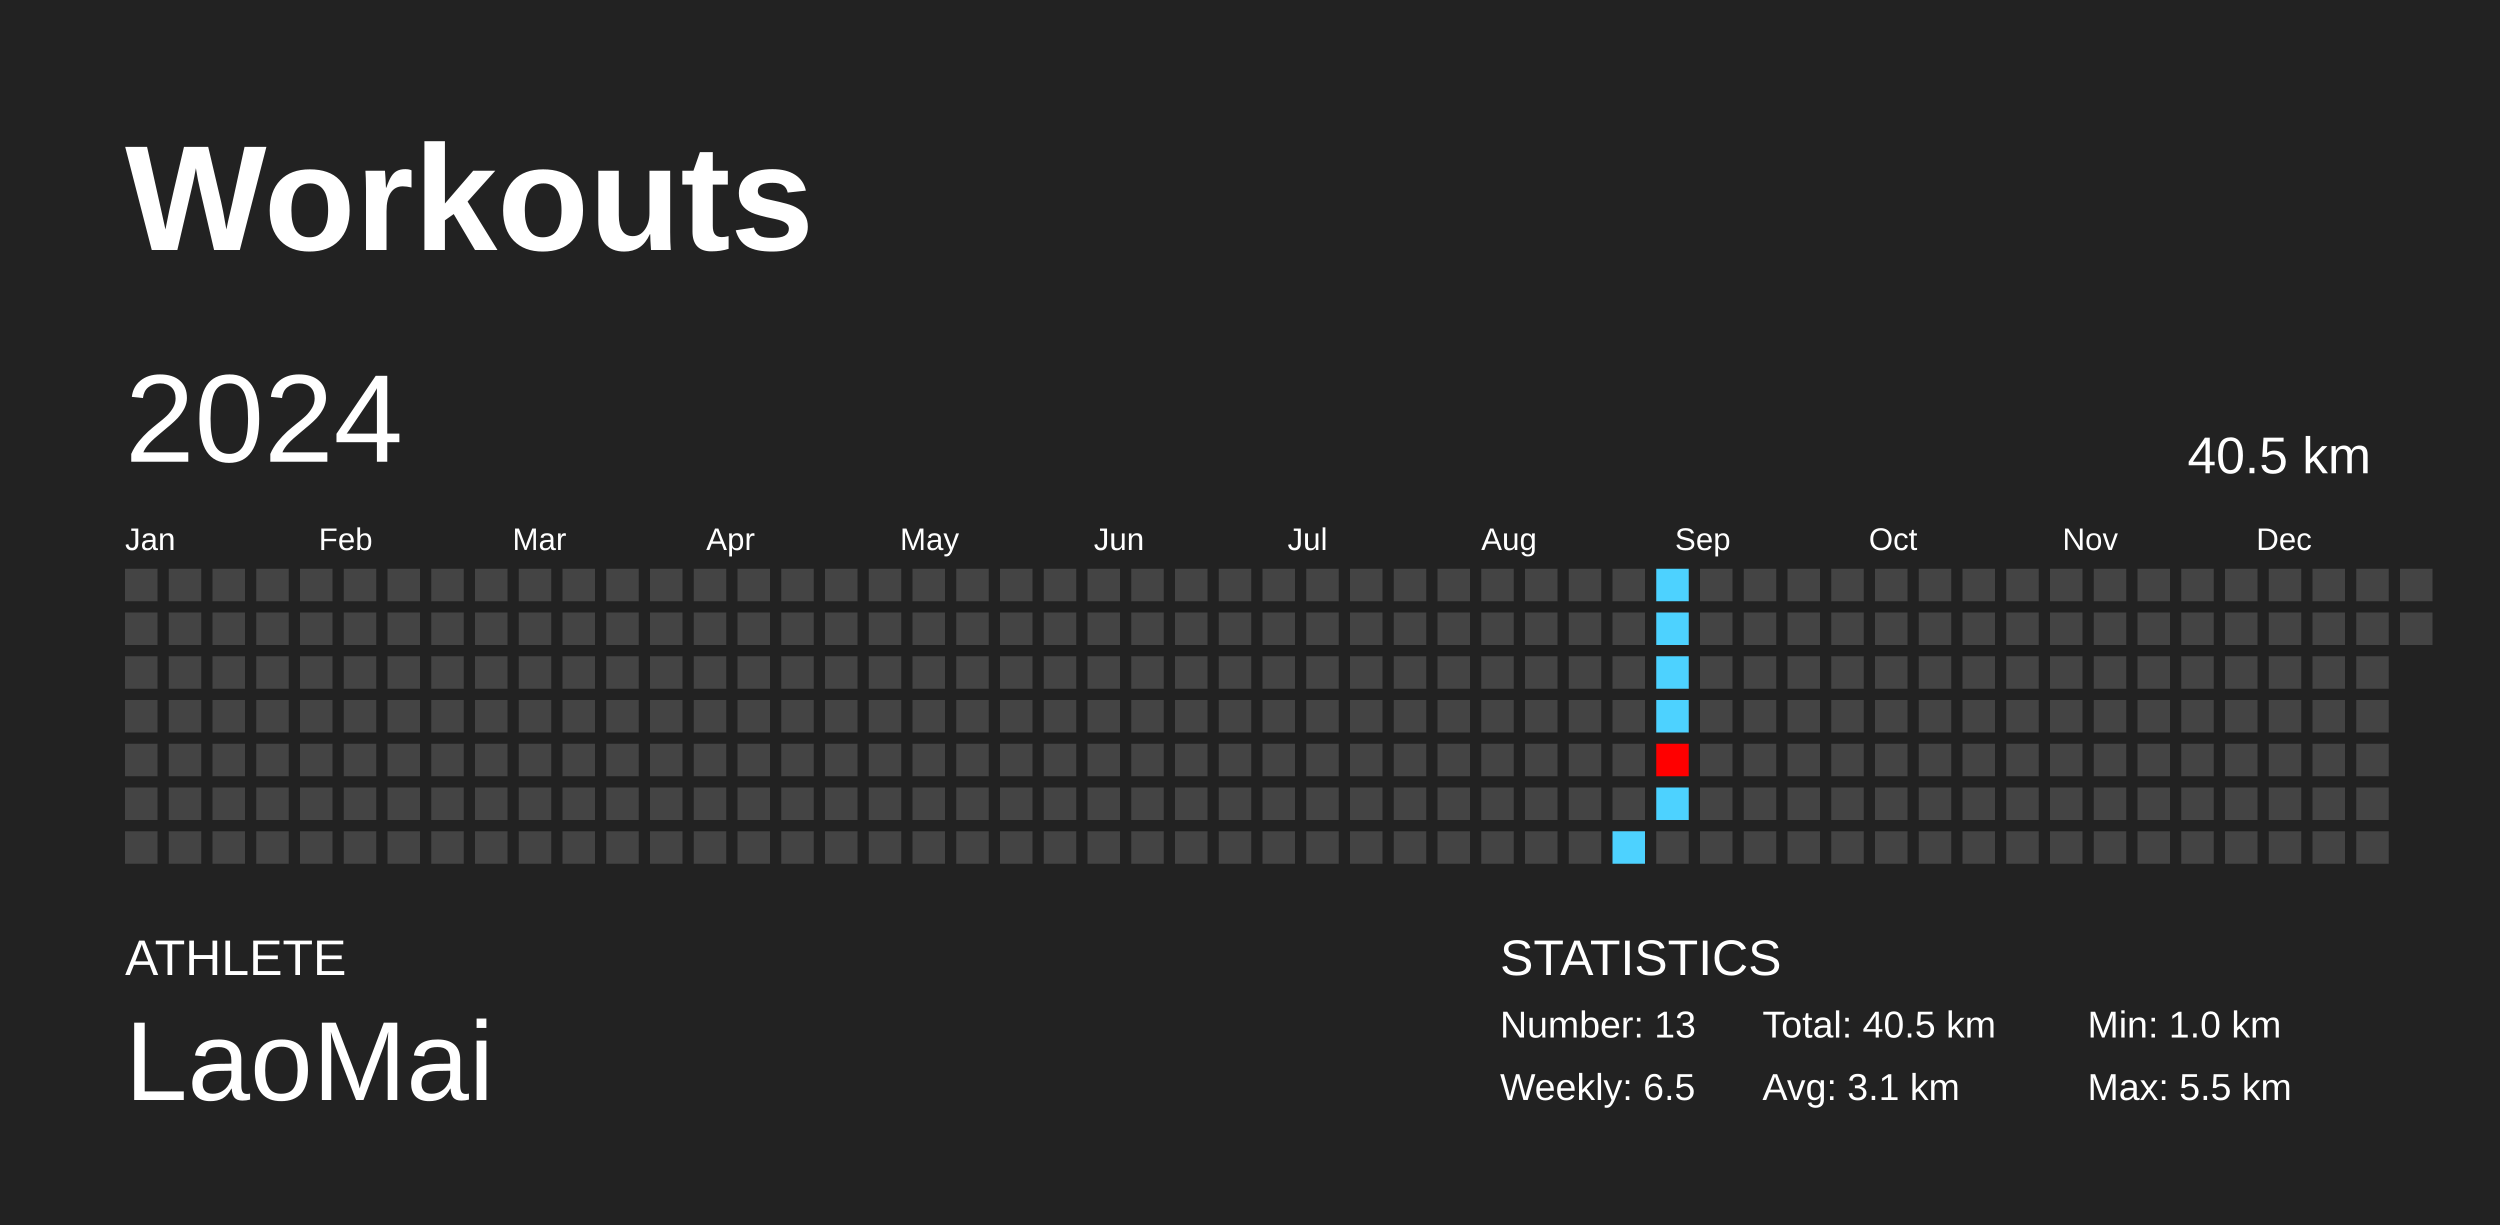
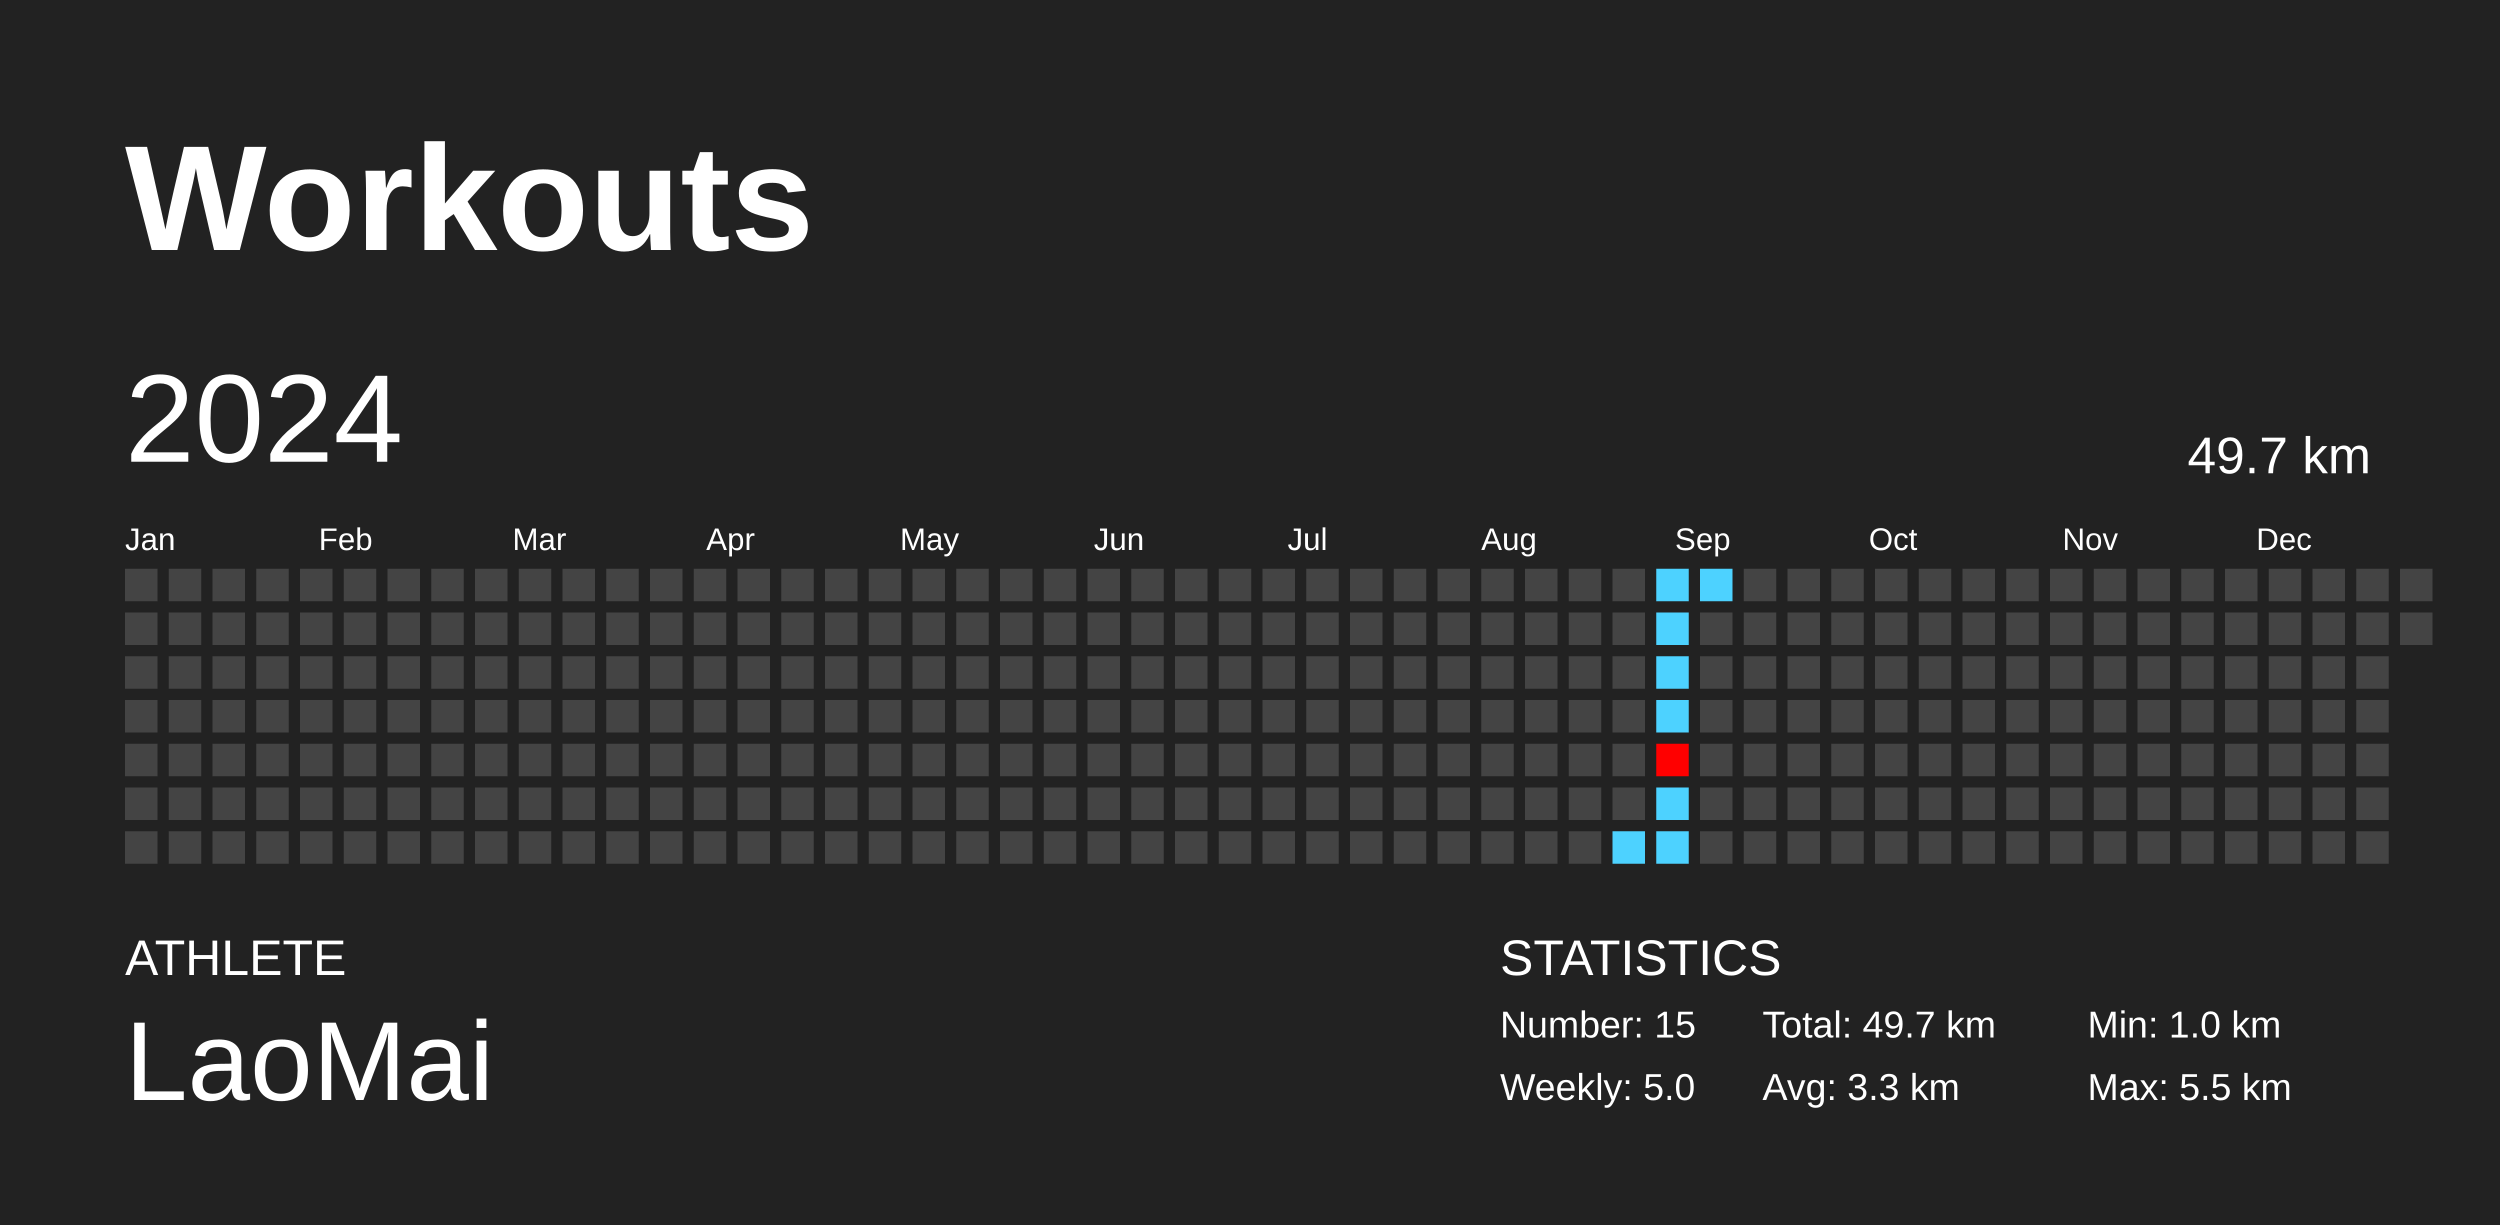
<svg xmlns="http://www.w3.org/2000/svg" baseProfile="full" height="98mm" version="1.1" viewBox="0,0,200,98" width="200mm">
  <defs />
  <rect fill="#222222" height="98" width="200" x="0" y="0" />
  <text fill="#FFFFFF" style="font-size:12px; font-family:Arial; font-weight:bold;" x="10" y="20">Workouts</text>
  <text fill="#FFFFFF" style="font-size:4px; font-family:Arial" x="10" y="78">ATHLETE</text>
  <text fill="#FFFFFF" style="font-size:9px; font-family:Arial" x="10" y="88">LaoMai</text>
  <text fill="#FFFFFF" style="font-size:4px; font-family:Arial" x="120" y="78">STATISTICS</text>
-   <text fill="#FFFFFF" style="font-size:3px; font-family:Arial" x="120" y="83">Number: 13</text>
-   <text fill="#FFFFFF" style="font-size:3px; font-family:Arial" x="120" y="88">Weekly: 6.5</text>
-   <text fill="#FFFFFF" style="font-size:3px; font-family:Arial" x="141" y="83">Total: 40.5 km</text>
-   <text fill="#FFFFFF" style="font-size:3px; font-family:Arial" x="141" y="88">Avg: 3.1 km</text>
+   <text fill="#FFFFFF" style="font-size:3px; font-family:Arial" x="120" y="83">Number: 15</text>
+   <text fill="#FFFFFF" style="font-size:3px; font-family:Arial" x="120" y="88">Weekly: 5.0</text>
+   <text fill="#FFFFFF" style="font-size:3px; font-family:Arial" x="141" y="83">Total: 49.7 km</text>
+   <text fill="#FFFFFF" style="font-size:3px; font-family:Arial" x="141" y="88">Avg: 3.3 km</text>
  <text fill="#FFFFFF" style="font-size:3px; font-family:Arial" x="167" y="83">Min: 1.0 km</text>
  <text fill="#FFFFFF" style="font-size:3px; font-family:Arial" x="167" y="88">Max: 5.5 km</text>
  <text dominant-baseline="hanging" fill="#FFFFFF" style="font-size:10.0px; font-family:Arial;" x="10" y="30">2024</text>
-   <text dominant-baseline="hanging" fill="#FFFFFF" style="font-size:4.125px; font-family:Arial;" x="175" y="35">40.5 km</text>
+   <text dominant-baseline="hanging" fill="#FFFFFF" style="font-size:4.125px; font-family:Arial;" x="175" y="35">49.7 km</text>
  <text fill="#FFFFFF" style="font-size:2.5px; font-family:Arial" x="10.0" y="44">Jan</text>
  <text fill="#FFFFFF" style="font-size:2.5px; font-family:Arial" x="25.5" y="44">Feb</text>
  <text fill="#FFFFFF" style="font-size:2.5px; font-family:Arial" x="41.0" y="44">Mar</text>
  <text fill="#FFFFFF" style="font-size:2.5px; font-family:Arial" x="56.5" y="44">Apr</text>
  <text fill="#FFFFFF" style="font-size:2.5px; font-family:Arial" x="72.0" y="44">May</text>
  <text fill="#FFFFFF" style="font-size:2.5px; font-family:Arial" x="87.5" y="44">Jun</text>
  <text fill="#FFFFFF" style="font-size:2.5px; font-family:Arial" x="103.0" y="44">Jul</text>
  <text fill="#FFFFFF" style="font-size:2.5px; font-family:Arial" x="118.5" y="44">Aug</text>
  <text fill="#FFFFFF" style="font-size:2.5px; font-family:Arial" x="134.0" y="44">Sep</text>
  <text fill="#FFFFFF" style="font-size:2.5px; font-family:Arial" x="149.5" y="44">Oct</text>
  <text fill="#FFFFFF" style="font-size:2.5px; font-family:Arial" x="165.0" y="44">Nov</text>
  <text fill="#FFFFFF" style="font-size:2.5px; font-family:Arial" x="180.5" y="44">Dec</text>
  <rect fill="#444444" height="2.6" width="2.6" x="10.0" y="45.5" />
  <rect fill="#444444" height="2.6" width="2.6" x="10.0" y="49.0" />
  <rect fill="#444444" height="2.6" width="2.6" x="10.0" y="52.5" />
  <rect fill="#444444" height="2.6" width="2.6" x="10.0" y="56.0" />
  <rect fill="#444444" height="2.6" width="2.6" x="10.0" y="59.5" />
  <rect fill="#444444" height="2.6" width="2.6" x="10.0" y="63.0" />
  <rect fill="#444444" height="2.6" width="2.6" x="10.0" y="66.5" />
  <rect fill="#444444" height="2.6" width="2.6" x="13.5" y="45.5" />
  <rect fill="#444444" height="2.6" width="2.6" x="13.5" y="49.0" />
  <rect fill="#444444" height="2.6" width="2.6" x="13.5" y="52.5" />
  <rect fill="#444444" height="2.6" width="2.6" x="13.5" y="56.0" />
  <rect fill="#444444" height="2.6" width="2.6" x="13.5" y="59.5" />
  <rect fill="#444444" height="2.6" width="2.6" x="13.5" y="63.0" />
  <rect fill="#444444" height="2.6" width="2.6" x="13.5" y="66.5" />
  <rect fill="#444444" height="2.6" width="2.6" x="17.0" y="45.5" />
  <rect fill="#444444" height="2.6" width="2.6" x="17.0" y="49.0" />
  <rect fill="#444444" height="2.6" width="2.6" x="17.0" y="52.5" />
  <rect fill="#444444" height="2.6" width="2.6" x="17.0" y="56.0" />
  <rect fill="#444444" height="2.6" width="2.6" x="17.0" y="59.5" />
  <rect fill="#444444" height="2.6" width="2.6" x="17.0" y="63.0" />
  <rect fill="#444444" height="2.6" width="2.6" x="17.0" y="66.5" />
  <rect fill="#444444" height="2.6" width="2.6" x="20.5" y="45.5" />
  <rect fill="#444444" height="2.6" width="2.6" x="20.5" y="49.0" />
  <rect fill="#444444" height="2.6" width="2.6" x="20.5" y="52.5" />
  <rect fill="#444444" height="2.6" width="2.6" x="20.5" y="56.0" />
  <rect fill="#444444" height="2.6" width="2.6" x="20.5" y="59.5" />
  <rect fill="#444444" height="2.6" width="2.6" x="20.5" y="63.0" />
  <rect fill="#444444" height="2.6" width="2.6" x="20.5" y="66.5" />
  <rect fill="#444444" height="2.6" width="2.6" x="24.0" y="45.5" />
  <rect fill="#444444" height="2.6" width="2.6" x="24.0" y="49.0" />
  <rect fill="#444444" height="2.6" width="2.6" x="24.0" y="52.5" />
  <rect fill="#444444" height="2.6" width="2.6" x="24.0" y="56.0" />
  <rect fill="#444444" height="2.6" width="2.6" x="24.0" y="59.5" />
  <rect fill="#444444" height="2.6" width="2.6" x="24.0" y="63.0" />
  <rect fill="#444444" height="2.6" width="2.6" x="24.0" y="66.5" />
  <rect fill="#444444" height="2.6" width="2.6" x="27.5" y="45.5" />
  <rect fill="#444444" height="2.6" width="2.6" x="27.5" y="49.0" />
  <rect fill="#444444" height="2.6" width="2.6" x="27.5" y="52.5" />
  <rect fill="#444444" height="2.6" width="2.6" x="27.5" y="56.0" />
  <rect fill="#444444" height="2.6" width="2.6" x="27.5" y="59.5" />
  <rect fill="#444444" height="2.6" width="2.6" x="27.5" y="63.0" />
  <rect fill="#444444" height="2.6" width="2.6" x="27.5" y="66.5" />
  <rect fill="#444444" height="2.6" width="2.6" x="31.0" y="45.5" />
  <rect fill="#444444" height="2.6" width="2.6" x="31.0" y="49.0" />
  <rect fill="#444444" height="2.6" width="2.6" x="31.0" y="52.5" />
  <rect fill="#444444" height="2.6" width="2.6" x="31.0" y="56.0" />
  <rect fill="#444444" height="2.6" width="2.6" x="31.0" y="59.5" />
  <rect fill="#444444" height="2.6" width="2.6" x="31.0" y="63.0" />
  <rect fill="#444444" height="2.6" width="2.6" x="31.0" y="66.5" />
  <rect fill="#444444" height="2.6" width="2.6" x="34.5" y="45.5" />
  <rect fill="#444444" height="2.6" width="2.6" x="34.5" y="49.0" />
  <rect fill="#444444" height="2.6" width="2.6" x="34.5" y="52.5" />
  <rect fill="#444444" height="2.6" width="2.6" x="34.5" y="56.0" />
  <rect fill="#444444" height="2.6" width="2.6" x="34.5" y="59.5" />
  <rect fill="#444444" height="2.6" width="2.6" x="34.5" y="63.0" />
  <rect fill="#444444" height="2.6" width="2.6" x="34.5" y="66.5" />
  <rect fill="#444444" height="2.6" width="2.6" x="38.0" y="45.5" />
  <rect fill="#444444" height="2.6" width="2.6" x="38.0" y="49.0" />
  <rect fill="#444444" height="2.6" width="2.6" x="38.0" y="52.5" />
  <rect fill="#444444" height="2.6" width="2.6" x="38.0" y="56.0" />
  <rect fill="#444444" height="2.6" width="2.6" x="38.0" y="59.5" />
  <rect fill="#444444" height="2.6" width="2.6" x="38.0" y="63.0" />
  <rect fill="#444444" height="2.6" width="2.6" x="38.0" y="66.5" />
  <rect fill="#444444" height="2.6" width="2.6" x="41.5" y="45.5" />
  <rect fill="#444444" height="2.6" width="2.6" x="41.5" y="49.0" />
  <rect fill="#444444" height="2.6" width="2.6" x="41.5" y="52.5" />
  <rect fill="#444444" height="2.6" width="2.6" x="41.5" y="56.0" />
  <rect fill="#444444" height="2.6" width="2.6" x="41.5" y="59.5" />
  <rect fill="#444444" height="2.6" width="2.6" x="41.5" y="63.0" />
  <rect fill="#444444" height="2.6" width="2.6" x="41.5" y="66.5" />
  <rect fill="#444444" height="2.6" width="2.6" x="45.0" y="45.5" />
  <rect fill="#444444" height="2.6" width="2.6" x="45.0" y="49.0" />
  <rect fill="#444444" height="2.6" width="2.6" x="45.0" y="52.5" />
  <rect fill="#444444" height="2.6" width="2.6" x="45.0" y="56.0" />
  <rect fill="#444444" height="2.6" width="2.6" x="45.0" y="59.5" />
  <rect fill="#444444" height="2.6" width="2.6" x="45.0" y="63.0" />
  <rect fill="#444444" height="2.6" width="2.6" x="45.0" y="66.5" />
  <rect fill="#444444" height="2.6" width="2.6" x="48.5" y="45.5" />
  <rect fill="#444444" height="2.6" width="2.6" x="48.5" y="49.0" />
  <rect fill="#444444" height="2.6" width="2.6" x="48.5" y="52.5" />
  <rect fill="#444444" height="2.6" width="2.6" x="48.5" y="56.0" />
  <rect fill="#444444" height="2.6" width="2.6" x="48.5" y="59.5" />
  <rect fill="#444444" height="2.6" width="2.6" x="48.5" y="63.0" />
  <rect fill="#444444" height="2.6" width="2.6" x="48.5" y="66.5" />
  <rect fill="#444444" height="2.6" width="2.6" x="52.0" y="45.5" />
  <rect fill="#444444" height="2.6" width="2.6" x="52.0" y="49.0" />
  <rect fill="#444444" height="2.6" width="2.6" x="52.0" y="52.5" />
  <rect fill="#444444" height="2.6" width="2.6" x="52.0" y="56.0" />
  <rect fill="#444444" height="2.6" width="2.6" x="52.0" y="59.5" />
  <rect fill="#444444" height="2.6" width="2.6" x="52.0" y="63.0" />
  <rect fill="#444444" height="2.6" width="2.6" x="52.0" y="66.5" />
  <rect fill="#444444" height="2.6" width="2.6" x="55.5" y="45.5" />
  <rect fill="#444444" height="2.6" width="2.6" x="55.5" y="49.0" />
  <rect fill="#444444" height="2.6" width="2.6" x="55.5" y="52.5" />
  <rect fill="#444444" height="2.6" width="2.6" x="55.5" y="56.0" />
  <rect fill="#444444" height="2.6" width="2.6" x="55.5" y="59.5" />
  <rect fill="#444444" height="2.6" width="2.6" x="55.5" y="63.0" />
  <rect fill="#444444" height="2.6" width="2.6" x="55.5" y="66.5" />
  <rect fill="#444444" height="2.6" width="2.6" x="59.0" y="45.5" />
  <rect fill="#444444" height="2.6" width="2.6" x="59.0" y="49.0" />
  <rect fill="#444444" height="2.6" width="2.6" x="59.0" y="52.5" />
  <rect fill="#444444" height="2.6" width="2.6" x="59.0" y="56.0" />
  <rect fill="#444444" height="2.6" width="2.6" x="59.0" y="59.5" />
  <rect fill="#444444" height="2.6" width="2.6" x="59.0" y="63.0" />
  <rect fill="#444444" height="2.6" width="2.6" x="59.0" y="66.5" />
  <rect fill="#444444" height="2.6" width="2.6" x="62.5" y="45.5" />
  <rect fill="#444444" height="2.6" width="2.6" x="62.5" y="49.0" />
  <rect fill="#444444" height="2.6" width="2.6" x="62.5" y="52.5" />
  <rect fill="#444444" height="2.6" width="2.6" x="62.5" y="56.0" />
  <rect fill="#444444" height="2.6" width="2.6" x="62.5" y="59.5" />
  <rect fill="#444444" height="2.6" width="2.6" x="62.5" y="63.0" />
  <rect fill="#444444" height="2.6" width="2.6" x="62.5" y="66.5" />
  <rect fill="#444444" height="2.6" width="2.6" x="66.0" y="45.5" />
  <rect fill="#444444" height="2.6" width="2.6" x="66.0" y="49.0" />
  <rect fill="#444444" height="2.6" width="2.6" x="66.0" y="52.5" />
  <rect fill="#444444" height="2.6" width="2.6" x="66.0" y="56.0" />
  <rect fill="#444444" height="2.6" width="2.6" x="66.0" y="59.5" />
  <rect fill="#444444" height="2.6" width="2.6" x="66.0" y="63.0" />
  <rect fill="#444444" height="2.6" width="2.6" x="66.0" y="66.5" />
  <rect fill="#444444" height="2.6" width="2.6" x="69.5" y="45.5" />
  <rect fill="#444444" height="2.6" width="2.6" x="69.5" y="49.0" />
  <rect fill="#444444" height="2.6" width="2.6" x="69.5" y="52.5" />
  <rect fill="#444444" height="2.6" width="2.6" x="69.5" y="56.0" />
  <rect fill="#444444" height="2.6" width="2.6" x="69.5" y="59.5" />
  <rect fill="#444444" height="2.6" width="2.6" x="69.5" y="63.0" />
  <rect fill="#444444" height="2.6" width="2.6" x="69.5" y="66.5" />
  <rect fill="#444444" height="2.6" width="2.6" x="73.0" y="45.5" />
  <rect fill="#444444" height="2.6" width="2.6" x="73.0" y="49.0" />
  <rect fill="#444444" height="2.6" width="2.6" x="73.0" y="52.5" />
  <rect fill="#444444" height="2.6" width="2.6" x="73.0" y="56.0" />
  <rect fill="#444444" height="2.6" width="2.6" x="73.0" y="59.5" />
  <rect fill="#444444" height="2.6" width="2.6" x="73.0" y="63.0" />
  <rect fill="#444444" height="2.6" width="2.6" x="73.0" y="66.5" />
  <rect fill="#444444" height="2.6" width="2.6" x="76.5" y="45.5" />
  <rect fill="#444444" height="2.6" width="2.6" x="76.5" y="49.0" />
  <rect fill="#444444" height="2.6" width="2.6" x="76.5" y="52.5" />
  <rect fill="#444444" height="2.6" width="2.6" x="76.5" y="56.0" />
  <rect fill="#444444" height="2.6" width="2.6" x="76.5" y="59.5" />
  <rect fill="#444444" height="2.6" width="2.6" x="76.5" y="63.0" />
  <rect fill="#444444" height="2.6" width="2.6" x="76.5" y="66.5" />
  <rect fill="#444444" height="2.6" width="2.6" x="80.0" y="45.5" />
  <rect fill="#444444" height="2.6" width="2.6" x="80.0" y="49.0" />
  <rect fill="#444444" height="2.6" width="2.6" x="80.0" y="52.5" />
  <rect fill="#444444" height="2.6" width="2.6" x="80.0" y="56.0" />
  <rect fill="#444444" height="2.6" width="2.6" x="80.0" y="59.5" />
  <rect fill="#444444" height="2.6" width="2.6" x="80.0" y="63.0" />
  <rect fill="#444444" height="2.6" width="2.6" x="80.0" y="66.5" />
  <rect fill="#444444" height="2.6" width="2.6" x="83.5" y="45.5" />
  <rect fill="#444444" height="2.6" width="2.6" x="83.5" y="49.0" />
  <rect fill="#444444" height="2.6" width="2.6" x="83.5" y="52.5" />
  <rect fill="#444444" height="2.6" width="2.6" x="83.5" y="56.0" />
  <rect fill="#444444" height="2.6" width="2.6" x="83.5" y="59.5" />
  <rect fill="#444444" height="2.6" width="2.6" x="83.5" y="63.0" />
  <rect fill="#444444" height="2.6" width="2.6" x="83.5" y="66.5" />
  <rect fill="#444444" height="2.6" width="2.6" x="87.0" y="45.5" />
  <rect fill="#444444" height="2.6" width="2.6" x="87.0" y="49.0" />
  <rect fill="#444444" height="2.6" width="2.6" x="87.0" y="52.5" />
  <rect fill="#444444" height="2.6" width="2.6" x="87.0" y="56.0" />
  <rect fill="#444444" height="2.6" width="2.6" x="87.0" y="59.5" />
  <rect fill="#444444" height="2.6" width="2.6" x="87.0" y="63.0" />
  <rect fill="#444444" height="2.6" width="2.6" x="87.0" y="66.5" />
  <rect fill="#444444" height="2.6" width="2.6" x="90.5" y="45.5" />
  <rect fill="#444444" height="2.6" width="2.6" x="90.5" y="49.0" />
  <rect fill="#444444" height="2.6" width="2.6" x="90.5" y="52.5" />
  <rect fill="#444444" height="2.6" width="2.6" x="90.5" y="56.0" />
  <rect fill="#444444" height="2.6" width="2.6" x="90.5" y="59.5" />
  <rect fill="#444444" height="2.6" width="2.6" x="90.5" y="63.0" />
  <rect fill="#444444" height="2.6" width="2.6" x="90.5" y="66.5" />
  <rect fill="#444444" height="2.6" width="2.6" x="94.0" y="45.5" />
  <rect fill="#444444" height="2.6" width="2.6" x="94.0" y="49.0" />
  <rect fill="#444444" height="2.6" width="2.6" x="94.0" y="52.5" />
  <rect fill="#444444" height="2.6" width="2.6" x="94.0" y="56.0" />
  <rect fill="#444444" height="2.6" width="2.6" x="94.0" y="59.5" />
  <rect fill="#444444" height="2.6" width="2.6" x="94.0" y="63.0" />
  <rect fill="#444444" height="2.6" width="2.6" x="94.0" y="66.5" />
  <rect fill="#444444" height="2.6" width="2.6" x="97.5" y="45.5" />
  <rect fill="#444444" height="2.6" width="2.6" x="97.5" y="49.0" />
  <rect fill="#444444" height="2.6" width="2.6" x="97.5" y="52.5" />
  <rect fill="#444444" height="2.6" width="2.6" x="97.5" y="56.0" />
  <rect fill="#444444" height="2.6" width="2.6" x="97.5" y="59.5" />
  <rect fill="#444444" height="2.6" width="2.6" x="97.5" y="63.0" />
  <rect fill="#444444" height="2.6" width="2.6" x="97.5" y="66.5" />
  <rect fill="#444444" height="2.6" width="2.6" x="101.0" y="45.5" />
  <rect fill="#444444" height="2.6" width="2.6" x="101.0" y="49.0" />
  <rect fill="#444444" height="2.6" width="2.6" x="101.0" y="52.5" />
  <rect fill="#444444" height="2.6" width="2.6" x="101.0" y="56.0" />
  <rect fill="#444444" height="2.6" width="2.6" x="101.0" y="59.5" />
  <rect fill="#444444" height="2.6" width="2.6" x="101.0" y="63.0" />
  <rect fill="#444444" height="2.6" width="2.6" x="101.0" y="66.5" />
  <rect fill="#444444" height="2.6" width="2.6" x="104.5" y="45.5" />
  <rect fill="#444444" height="2.6" width="2.6" x="104.5" y="49.0" />
  <rect fill="#444444" height="2.6" width="2.6" x="104.5" y="52.5" />
  <rect fill="#444444" height="2.6" width="2.6" x="104.5" y="56.0" />
  <rect fill="#444444" height="2.6" width="2.6" x="104.5" y="59.5" />
  <rect fill="#444444" height="2.6" width="2.6" x="104.5" y="63.0" />
  <rect fill="#444444" height="2.6" width="2.6" x="104.5" y="66.5" />
  <rect fill="#444444" height="2.6" width="2.6" x="108.0" y="45.5" />
  <rect fill="#444444" height="2.6" width="2.6" x="108.0" y="49.0" />
  <rect fill="#444444" height="2.6" width="2.6" x="108.0" y="52.5" />
  <rect fill="#444444" height="2.6" width="2.6" x="108.0" y="56.0" />
  <rect fill="#444444" height="2.6" width="2.6" x="108.0" y="59.5" />
  <rect fill="#444444" height="2.6" width="2.6" x="108.0" y="63.0" />
  <rect fill="#444444" height="2.6" width="2.6" x="108.0" y="66.5" />
  <rect fill="#444444" height="2.6" width="2.6" x="111.5" y="45.5" />
  <rect fill="#444444" height="2.6" width="2.6" x="111.5" y="49.0" />
  <rect fill="#444444" height="2.6" width="2.6" x="111.5" y="52.5" />
  <rect fill="#444444" height="2.6" width="2.6" x="111.5" y="56.0" />
  <rect fill="#444444" height="2.6" width="2.6" x="111.5" y="59.5" />
  <rect fill="#444444" height="2.6" width="2.6" x="111.5" y="63.0" />
  <rect fill="#444444" height="2.6" width="2.6" x="111.5" y="66.5" />
  <rect fill="#444444" height="2.6" width="2.6" x="115.0" y="45.5" />
  <rect fill="#444444" height="2.6" width="2.6" x="115.0" y="49.0" />
  <rect fill="#444444" height="2.6" width="2.6" x="115.0" y="52.5" />
  <rect fill="#444444" height="2.6" width="2.6" x="115.0" y="56.0" />
  <rect fill="#444444" height="2.6" width="2.6" x="115.0" y="59.5" />
  <rect fill="#444444" height="2.6" width="2.6" x="115.0" y="63.0" />
  <rect fill="#444444" height="2.6" width="2.6" x="115.0" y="66.5" />
  <rect fill="#444444" height="2.6" width="2.6" x="118.5" y="45.5" />
  <rect fill="#444444" height="2.6" width="2.6" x="118.5" y="49.0" />
  <rect fill="#444444" height="2.6" width="2.6" x="118.5" y="52.5" />
  <rect fill="#444444" height="2.6" width="2.6" x="118.5" y="56.0" />
  <rect fill="#444444" height="2.6" width="2.6" x="118.5" y="59.5" />
  <rect fill="#444444" height="2.6" width="2.6" x="118.5" y="63.0" />
  <rect fill="#444444" height="2.6" width="2.6" x="118.5" y="66.5" />
  <rect fill="#444444" height="2.6" width="2.6" x="122.0" y="45.5" />
  <rect fill="#444444" height="2.6" width="2.6" x="122.0" y="49.0" />
  <rect fill="#444444" height="2.6" width="2.6" x="122.0" y="52.5" />
  <rect fill="#444444" height="2.6" width="2.6" x="122.0" y="56.0" />
  <rect fill="#444444" height="2.6" width="2.6" x="122.0" y="59.5" />
  <rect fill="#444444" height="2.6" width="2.6" x="122.0" y="63.0" />
  <rect fill="#444444" height="2.6" width="2.6" x="122.0" y="66.5" />
  <rect fill="#444444" height="2.6" width="2.6" x="125.5" y="45.5" />
  <rect fill="#444444" height="2.6" width="2.6" x="125.5" y="49.0" />
  <rect fill="#444444" height="2.6" width="2.6" x="125.5" y="52.5" />
  <rect fill="#444444" height="2.6" width="2.6" x="125.5" y="56.0" />
  <rect fill="#444444" height="2.6" width="2.6" x="125.5" y="59.5" />
  <rect fill="#444444" height="2.6" width="2.6" x="125.5" y="63.0" />
  <rect fill="#444444" height="2.6" width="2.6" x="125.5" y="66.5" />
  <rect fill="#444444" height="2.6" width="2.6" x="129.0" y="45.5" />
  <rect fill="#444444" height="2.6" width="2.6" x="129.0" y="49.0" />
  <rect fill="#444444" height="2.6" width="2.6" x="129.0" y="52.5" />
  <rect fill="#444444" height="2.6" width="2.6" x="129.0" y="56.0" />
  <rect fill="#444444" height="2.6" width="2.6" x="129.0" y="59.5" />
  <rect fill="#444444" height="2.6" width="2.6" x="129.0" y="63.0" />
  <rect fill="#4dd2ff" height="2.6" width="2.6" x="129.0" y="66.5" />
  <rect fill="#4dd2ff" height="2.6" width="2.6" x="132.5" y="45.5" />
  <rect fill="#4dd2ff" height="2.6" width="2.6" x="132.5" y="49.0" />
  <rect fill="#4dd2ff" height="2.6" width="2.6" x="132.5" y="52.5" />
  <rect fill="#4dd2ff" height="2.6" width="2.6" x="132.5" y="56.0" />
  <rect fill="#ff0000" height="2.6" width="2.6" x="132.5" y="59.5" />
  <rect fill="#4dd2ff" height="2.6" width="2.6" x="132.5" y="63.0" />
-   <rect fill="#444444" height="2.6" width="2.6" x="132.5" y="66.5" />
-   <rect fill="#444444" height="2.6" width="2.6" x="136.0" y="45.5" />
+   <rect fill="#4dd2ff" height="2.6" width="2.6" x="132.5" y="66.5" />
+   <rect fill="#4dd2ff" height="2.6" width="2.6" x="136.0" y="45.5" />
  <rect fill="#444444" height="2.6" width="2.6" x="136.0" y="49.0" />
  <rect fill="#444444" height="2.6" width="2.6" x="136.0" y="52.5" />
  <rect fill="#444444" height="2.6" width="2.6" x="136.0" y="56.0" />
  <rect fill="#444444" height="2.6" width="2.6" x="136.0" y="59.5" />
  <rect fill="#444444" height="2.6" width="2.6" x="136.0" y="63.0" />
  <rect fill="#444444" height="2.6" width="2.6" x="136.0" y="66.5" />
  <rect fill="#444444" height="2.6" width="2.6" x="139.5" y="45.5" />
  <rect fill="#444444" height="2.6" width="2.6" x="139.5" y="49.0" />
  <rect fill="#444444" height="2.6" width="2.6" x="139.5" y="52.5" />
  <rect fill="#444444" height="2.6" width="2.6" x="139.5" y="56.0" />
  <rect fill="#444444" height="2.6" width="2.6" x="139.5" y="59.5" />
  <rect fill="#444444" height="2.6" width="2.6" x="139.5" y="63.0" />
  <rect fill="#444444" height="2.6" width="2.6" x="139.5" y="66.5" />
  <rect fill="#444444" height="2.6" width="2.6" x="143.0" y="45.5" />
  <rect fill="#444444" height="2.6" width="2.6" x="143.0" y="49.0" />
  <rect fill="#444444" height="2.6" width="2.6" x="143.0" y="52.5" />
  <rect fill="#444444" height="2.6" width="2.6" x="143.0" y="56.0" />
  <rect fill="#444444" height="2.6" width="2.6" x="143.0" y="59.5" />
  <rect fill="#444444" height="2.6" width="2.6" x="143.0" y="63.0" />
  <rect fill="#444444" height="2.6" width="2.6" x="143.0" y="66.5" />
  <rect fill="#444444" height="2.6" width="2.6" x="146.5" y="45.5" />
  <rect fill="#444444" height="2.6" width="2.6" x="146.5" y="49.0" />
  <rect fill="#444444" height="2.6" width="2.6" x="146.5" y="52.5" />
  <rect fill="#444444" height="2.6" width="2.6" x="146.5" y="56.0" />
  <rect fill="#444444" height="2.6" width="2.6" x="146.5" y="59.5" />
  <rect fill="#444444" height="2.6" width="2.6" x="146.5" y="63.0" />
  <rect fill="#444444" height="2.6" width="2.6" x="146.5" y="66.5" />
  <rect fill="#444444" height="2.6" width="2.6" x="150.0" y="45.5" />
  <rect fill="#444444" height="2.6" width="2.6" x="150.0" y="49.0" />
  <rect fill="#444444" height="2.6" width="2.6" x="150.0" y="52.5" />
  <rect fill="#444444" height="2.6" width="2.6" x="150.0" y="56.0" />
  <rect fill="#444444" height="2.6" width="2.6" x="150.0" y="59.5" />
  <rect fill="#444444" height="2.6" width="2.6" x="150.0" y="63.0" />
  <rect fill="#444444" height="2.6" width="2.6" x="150.0" y="66.5" />
  <rect fill="#444444" height="2.6" width="2.6" x="153.5" y="45.5" />
  <rect fill="#444444" height="2.6" width="2.6" x="153.5" y="49.0" />
  <rect fill="#444444" height="2.6" width="2.6" x="153.5" y="52.5" />
  <rect fill="#444444" height="2.6" width="2.6" x="153.5" y="56.0" />
  <rect fill="#444444" height="2.6" width="2.6" x="153.5" y="59.5" />
  <rect fill="#444444" height="2.6" width="2.6" x="153.5" y="63.0" />
  <rect fill="#444444" height="2.6" width="2.6" x="153.5" y="66.5" />
  <rect fill="#444444" height="2.6" width="2.6" x="157.0" y="45.5" />
  <rect fill="#444444" height="2.6" width="2.6" x="157.0" y="49.0" />
  <rect fill="#444444" height="2.6" width="2.6" x="157.0" y="52.5" />
  <rect fill="#444444" height="2.6" width="2.6" x="157.0" y="56.0" />
  <rect fill="#444444" height="2.6" width="2.6" x="157.0" y="59.5" />
  <rect fill="#444444" height="2.6" width="2.6" x="157.0" y="63.0" />
  <rect fill="#444444" height="2.6" width="2.6" x="157.0" y="66.5" />
  <rect fill="#444444" height="2.6" width="2.6" x="160.5" y="45.5" />
  <rect fill="#444444" height="2.6" width="2.6" x="160.5" y="49.0" />
  <rect fill="#444444" height="2.6" width="2.6" x="160.5" y="52.5" />
  <rect fill="#444444" height="2.6" width="2.6" x="160.5" y="56.0" />
  <rect fill="#444444" height="2.6" width="2.6" x="160.5" y="59.5" />
  <rect fill="#444444" height="2.6" width="2.6" x="160.5" y="63.0" />
  <rect fill="#444444" height="2.6" width="2.6" x="160.5" y="66.5" />
  <rect fill="#444444" height="2.6" width="2.6" x="164.0" y="45.5" />
  <rect fill="#444444" height="2.6" width="2.6" x="164.0" y="49.0" />
  <rect fill="#444444" height="2.6" width="2.6" x="164.0" y="52.5" />
  <rect fill="#444444" height="2.6" width="2.6" x="164.0" y="56.0" />
  <rect fill="#444444" height="2.6" width="2.6" x="164.0" y="59.5" />
  <rect fill="#444444" height="2.6" width="2.6" x="164.0" y="63.0" />
  <rect fill="#444444" height="2.6" width="2.6" x="164.0" y="66.5" />
  <rect fill="#444444" height="2.6" width="2.6" x="167.5" y="45.5" />
  <rect fill="#444444" height="2.6" width="2.6" x="167.5" y="49.0" />
  <rect fill="#444444" height="2.6" width="2.6" x="167.5" y="52.5" />
  <rect fill="#444444" height="2.6" width="2.6" x="167.5" y="56.0" />
  <rect fill="#444444" height="2.6" width="2.6" x="167.5" y="59.5" />
  <rect fill="#444444" height="2.6" width="2.6" x="167.5" y="63.0" />
  <rect fill="#444444" height="2.6" width="2.6" x="167.5" y="66.5" />
  <rect fill="#444444" height="2.6" width="2.6" x="171.0" y="45.5" />
  <rect fill="#444444" height="2.6" width="2.6" x="171.0" y="49.0" />
  <rect fill="#444444" height="2.6" width="2.6" x="171.0" y="52.5" />
  <rect fill="#444444" height="2.6" width="2.6" x="171.0" y="56.0" />
  <rect fill="#444444" height="2.6" width="2.6" x="171.0" y="59.5" />
  <rect fill="#444444" height="2.6" width="2.6" x="171.0" y="63.0" />
  <rect fill="#444444" height="2.6" width="2.6" x="171.0" y="66.5" />
  <rect fill="#444444" height="2.6" width="2.6" x="174.5" y="45.5" />
  <rect fill="#444444" height="2.6" width="2.6" x="174.5" y="49.0" />
  <rect fill="#444444" height="2.6" width="2.6" x="174.5" y="52.5" />
  <rect fill="#444444" height="2.6" width="2.6" x="174.5" y="56.0" />
  <rect fill="#444444" height="2.6" width="2.6" x="174.5" y="59.5" />
  <rect fill="#444444" height="2.6" width="2.6" x="174.5" y="63.0" />
  <rect fill="#444444" height="2.6" width="2.6" x="174.5" y="66.5" />
  <rect fill="#444444" height="2.6" width="2.6" x="178.0" y="45.5" />
  <rect fill="#444444" height="2.6" width="2.6" x="178.0" y="49.0" />
  <rect fill="#444444" height="2.6" width="2.6" x="178.0" y="52.5" />
  <rect fill="#444444" height="2.6" width="2.6" x="178.0" y="56.0" />
  <rect fill="#444444" height="2.6" width="2.6" x="178.0" y="59.5" />
  <rect fill="#444444" height="2.6" width="2.6" x="178.0" y="63.0" />
  <rect fill="#444444" height="2.6" width="2.6" x="178.0" y="66.5" />
  <rect fill="#444444" height="2.6" width="2.6" x="181.5" y="45.5" />
  <rect fill="#444444" height="2.6" width="2.6" x="181.5" y="49.0" />
  <rect fill="#444444" height="2.6" width="2.6" x="181.5" y="52.5" />
  <rect fill="#444444" height="2.6" width="2.6" x="181.5" y="56.0" />
  <rect fill="#444444" height="2.6" width="2.6" x="181.5" y="59.5" />
  <rect fill="#444444" height="2.6" width="2.6" x="181.5" y="63.0" />
  <rect fill="#444444" height="2.6" width="2.6" x="181.5" y="66.5" />
  <rect fill="#444444" height="2.6" width="2.6" x="185.0" y="45.5" />
  <rect fill="#444444" height="2.6" width="2.6" x="185.0" y="49.0" />
  <rect fill="#444444" height="2.6" width="2.6" x="185.0" y="52.5" />
  <rect fill="#444444" height="2.6" width="2.6" x="185.0" y="56.0" />
  <rect fill="#444444" height="2.6" width="2.6" x="185.0" y="59.5" />
  <rect fill="#444444" height="2.6" width="2.6" x="185.0" y="63.0" />
  <rect fill="#444444" height="2.6" width="2.6" x="185.0" y="66.5" />
  <rect fill="#444444" height="2.6" width="2.6" x="188.5" y="45.5" />
  <rect fill="#444444" height="2.6" width="2.6" x="188.5" y="49.0" />
  <rect fill="#444444" height="2.6" width="2.6" x="188.5" y="52.5" />
  <rect fill="#444444" height="2.6" width="2.6" x="188.5" y="56.0" />
  <rect fill="#444444" height="2.6" width="2.6" x="188.5" y="59.5" />
  <rect fill="#444444" height="2.6" width="2.6" x="188.5" y="63.0" />
  <rect fill="#444444" height="2.6" width="2.6" x="188.5" y="66.5" />
  <rect fill="#444444" height="2.6" width="2.6" x="192.0" y="45.5" />
  <rect fill="#444444" height="2.6" width="2.6" x="192.0" y="49.0" />
</svg>
